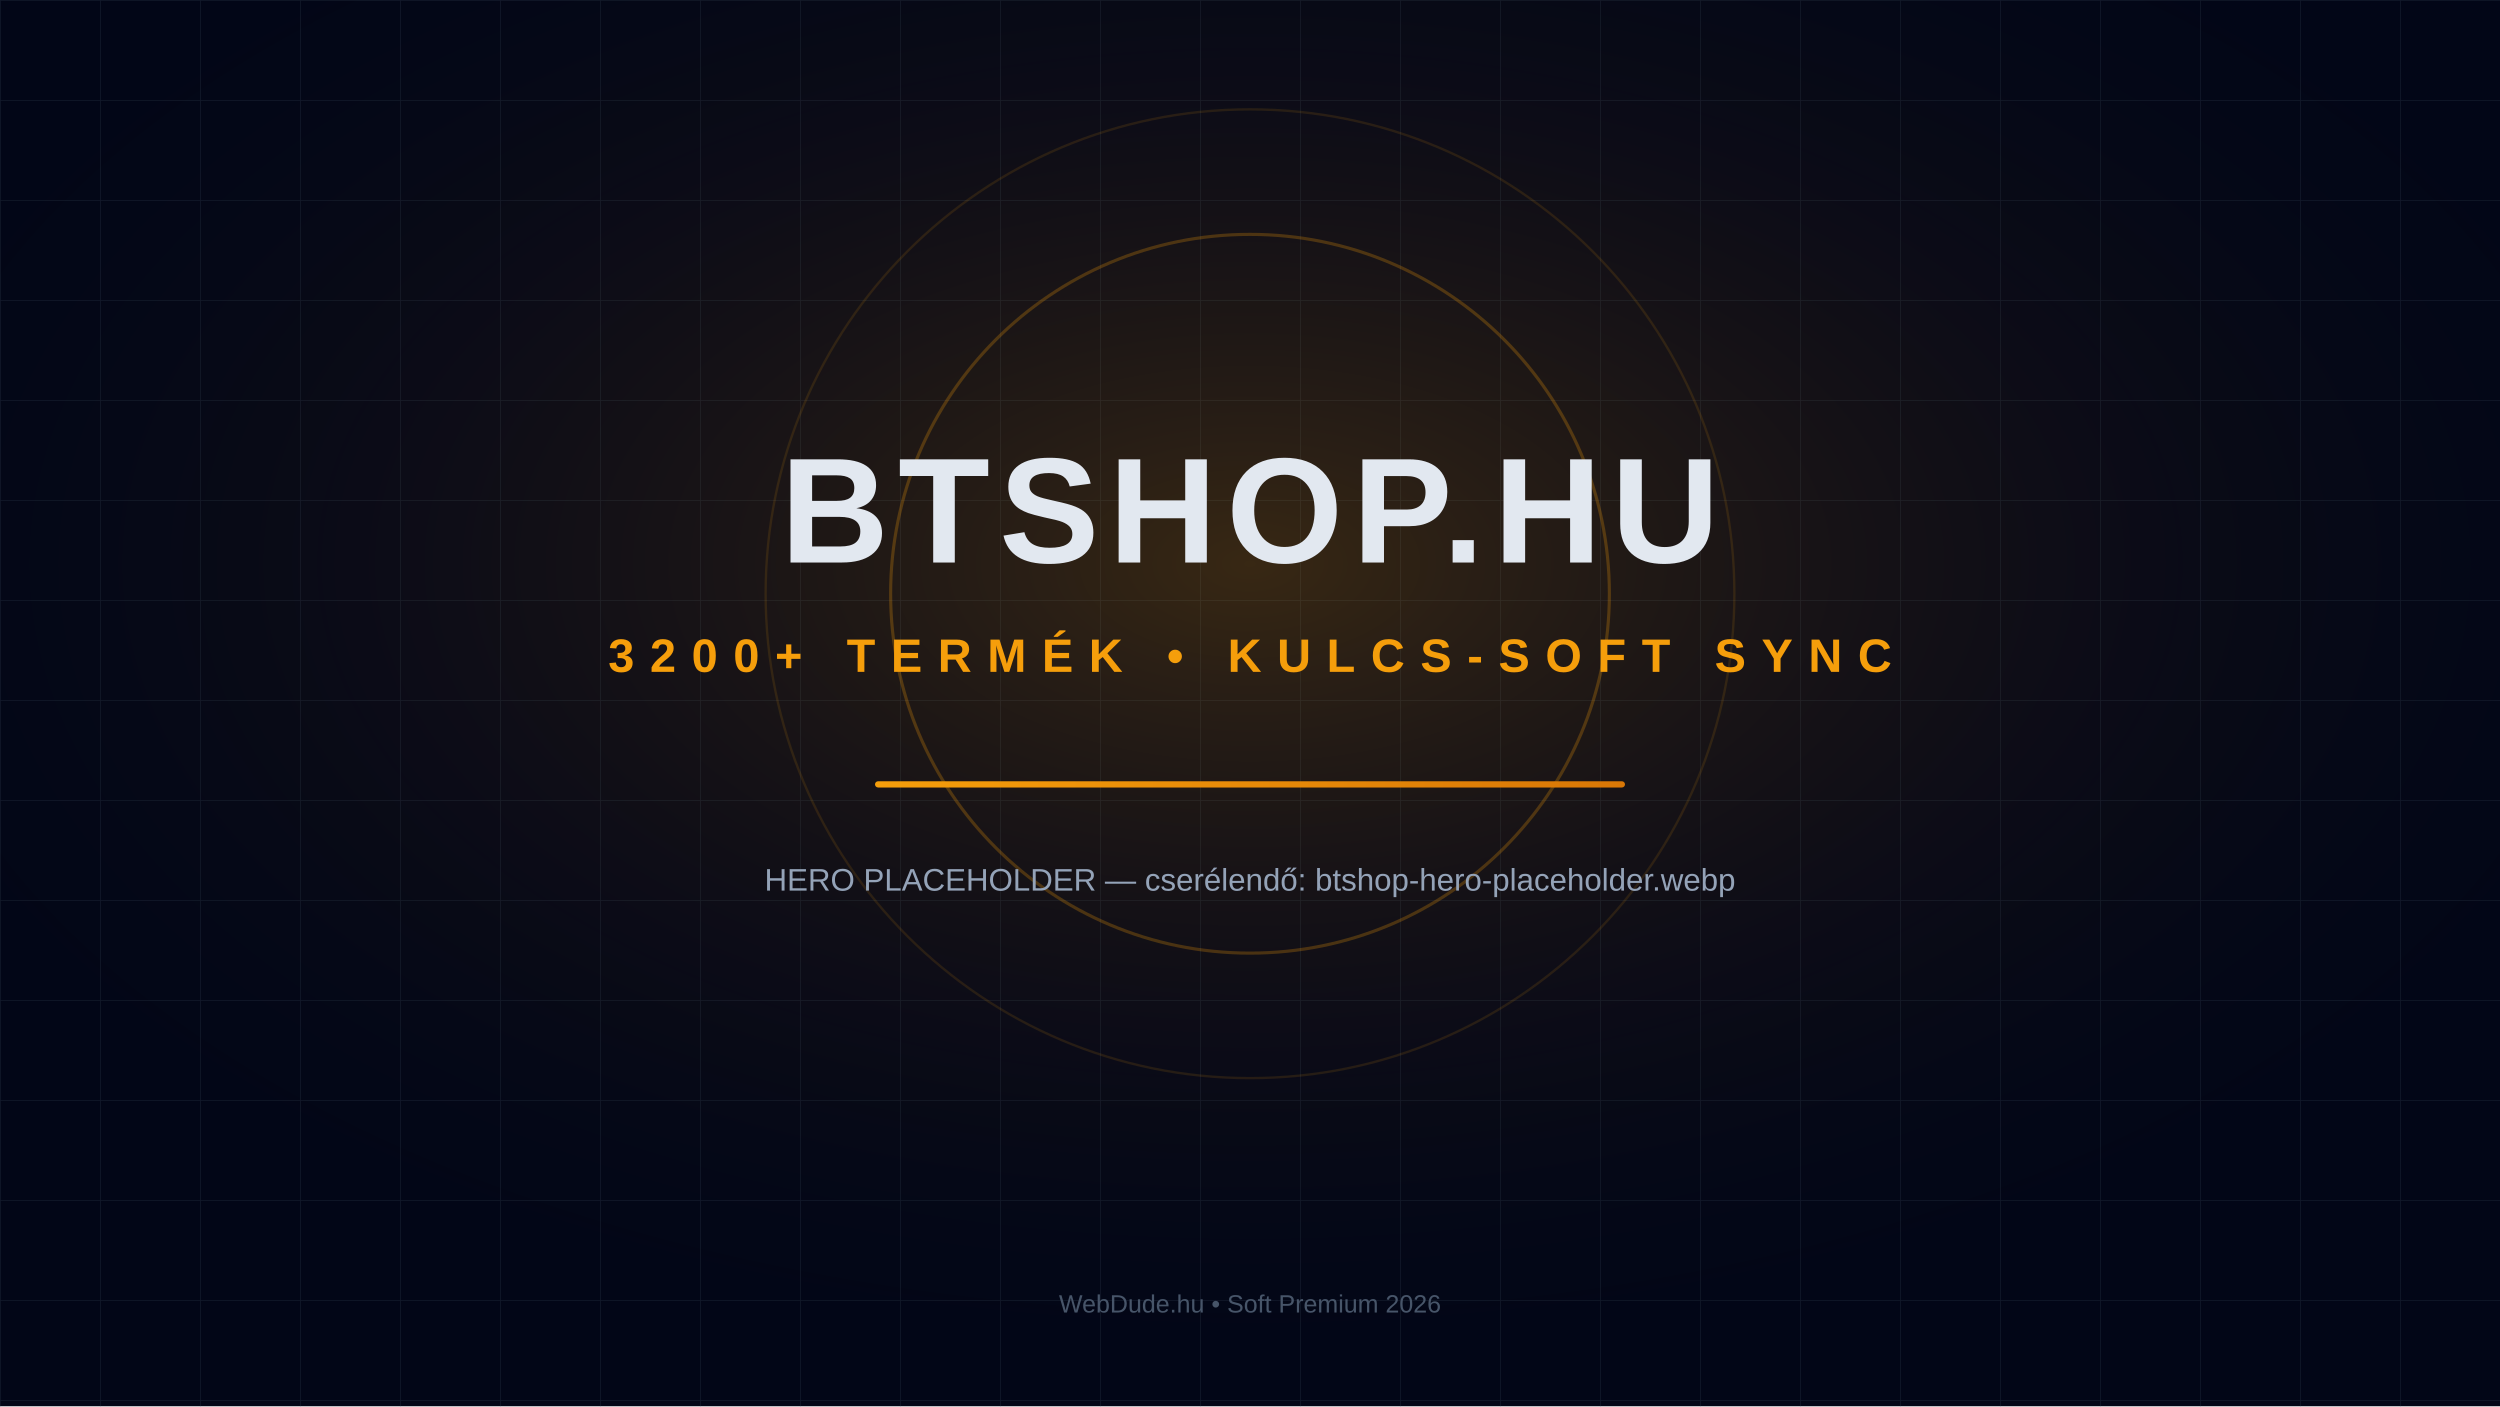
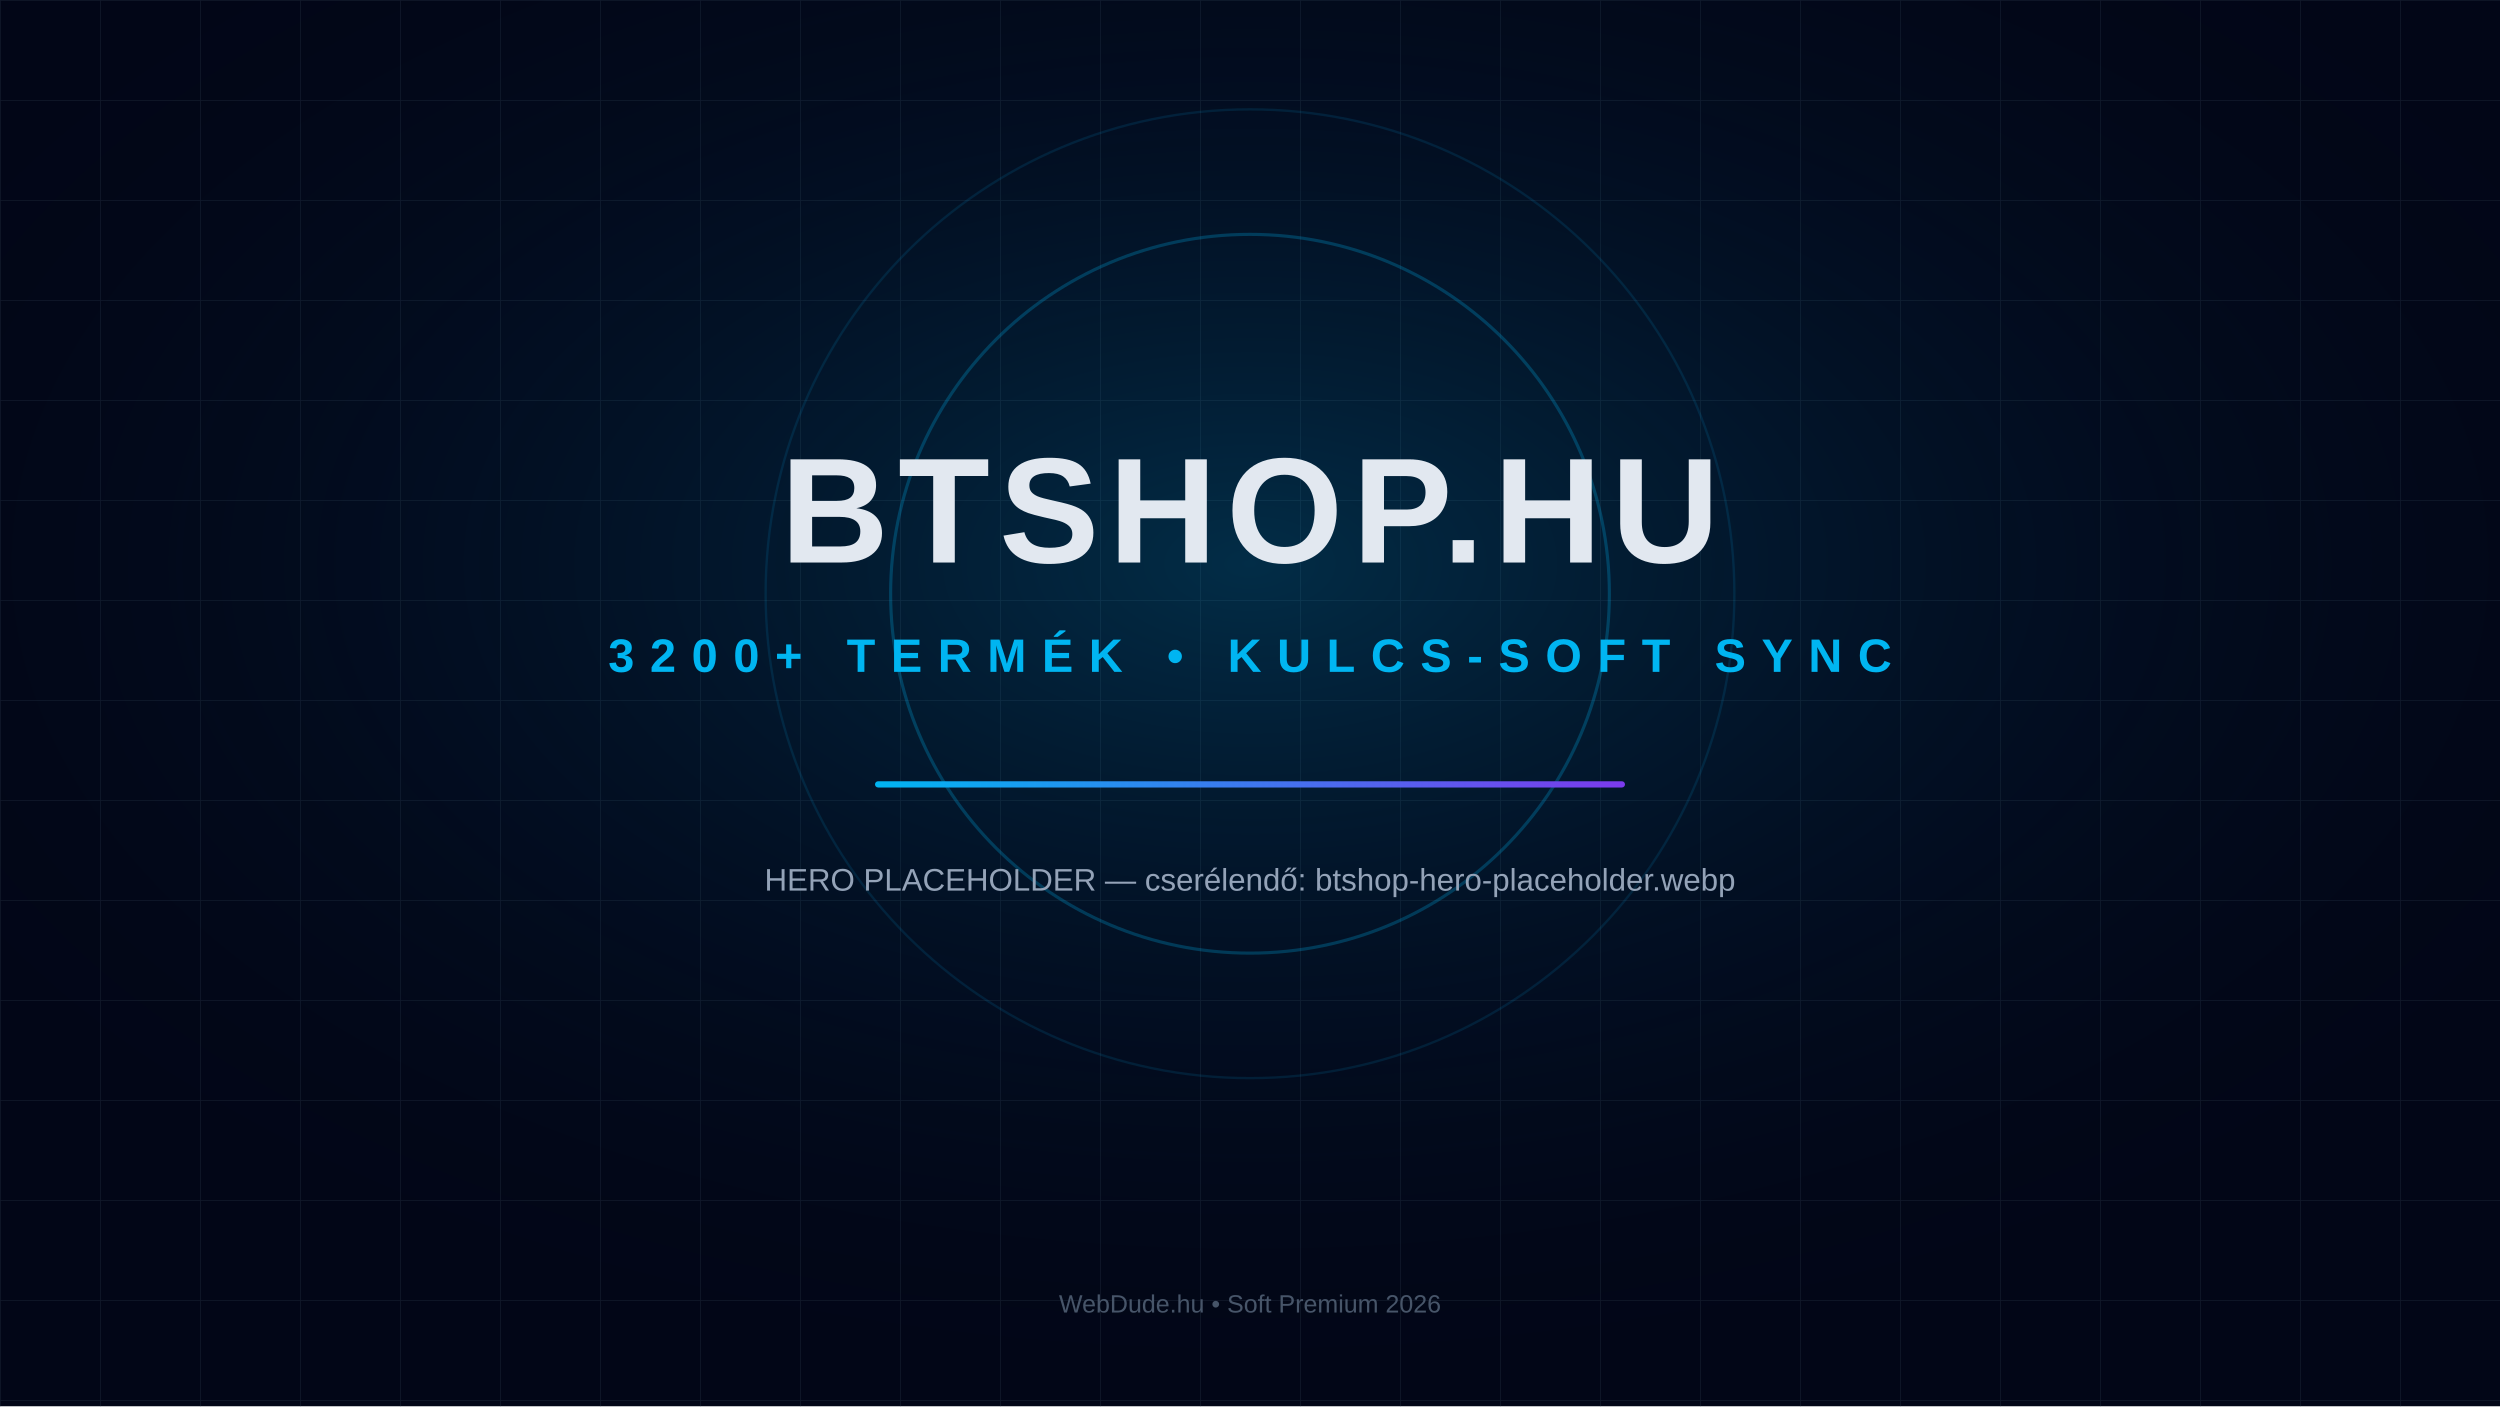
<svg xmlns="http://www.w3.org/2000/svg" viewBox="0 0 1600 900" role="img" aria-label="BTShop.hu hero placeholder">
  <defs>
    <radialGradient id="glow" cx="50%" cy="40%" r="60%">
-       <stop offset="0%" stop-color="#f59e0b" stop-opacity="0.22" />
+       <stop offset="0%" stop-color="#00B5F1" stop-opacity="0.22" />
      <stop offset="100%" stop-color="#020617" stop-opacity="0" />
    </radialGradient>
    <linearGradient id="accent" x1="0" y1="0" x2="1" y2="0">
-       <stop offset="0%" stop-color="#f59e0b" />
-       <stop offset="100%" stop-color="#d97706" />
+       <stop offset="0%" stop-color="#00B5F1" />
+       <stop offset="100%" stop-color="#7C3AED" />
    </linearGradient>
    <pattern id="mesh" width="64" height="64" patternUnits="userSpaceOnUse">
      <path d="M 64 0 L 0 0 0 64" fill="none" stroke="#1e293b" stroke-width="1" />
    </pattern>
  </defs>
  <rect width="1600" height="900" fill="#020617" />
  <rect width="1600" height="900" fill="url(#mesh)" opacity="0.55" />
  <rect width="1600" height="900" fill="url(#glow)" />
-   <circle cx="800" cy="380" r="230" fill="none" stroke="#f59e0b" stroke-opacity="0.25" stroke-width="2" />
-   <circle cx="800" cy="380" r="310" fill="none" stroke="#f59e0b" stroke-opacity="0.12" stroke-width="1.5" />
+   <circle cx="800" cy="380" r="230" fill="none" stroke="#00B5F1" stroke-opacity="0.25" stroke-width="2" />
+   <circle cx="800" cy="380" r="310" fill="none" stroke="#00B5F1" stroke-opacity="0.12" stroke-width="1.5" />
  <text x="800" y="360" text-anchor="middle" font-family="Arial, Helvetica, sans-serif" font-size="96" font-weight="800" fill="#e2e8f0" letter-spacing="6">BTSHOP.HU</text>
-   <text x="800" y="430" text-anchor="middle" font-family="Arial, Helvetica, sans-serif" font-size="30" font-weight="600" fill="#f59e0b" letter-spacing="10">3200+ TERMÉK • KULCS-SOFT SYNC</text>
+   <text x="800" y="430" text-anchor="middle" font-family="Arial, Helvetica, sans-serif" font-size="30" font-weight="600" fill="#00B5F1" letter-spacing="10">3200+ TERMÉK • KULCS-SOFT SYNC</text>
  <rect x="560" y="500" width="480" height="4" rx="2" fill="url(#accent)" />
  <text x="800" y="570" text-anchor="middle" font-family="Arial, Helvetica, sans-serif" font-size="20" fill="#94a3b8">HERO PLACEHOLDER — cserélendő: btshop-hero-placeholder.webp</text>
  <text x="800" y="840" text-anchor="middle" font-family="Arial, Helvetica, sans-serif" font-size="16" fill="#475569">WebDude.hu • Soft Premium 2026</text>
</svg>
